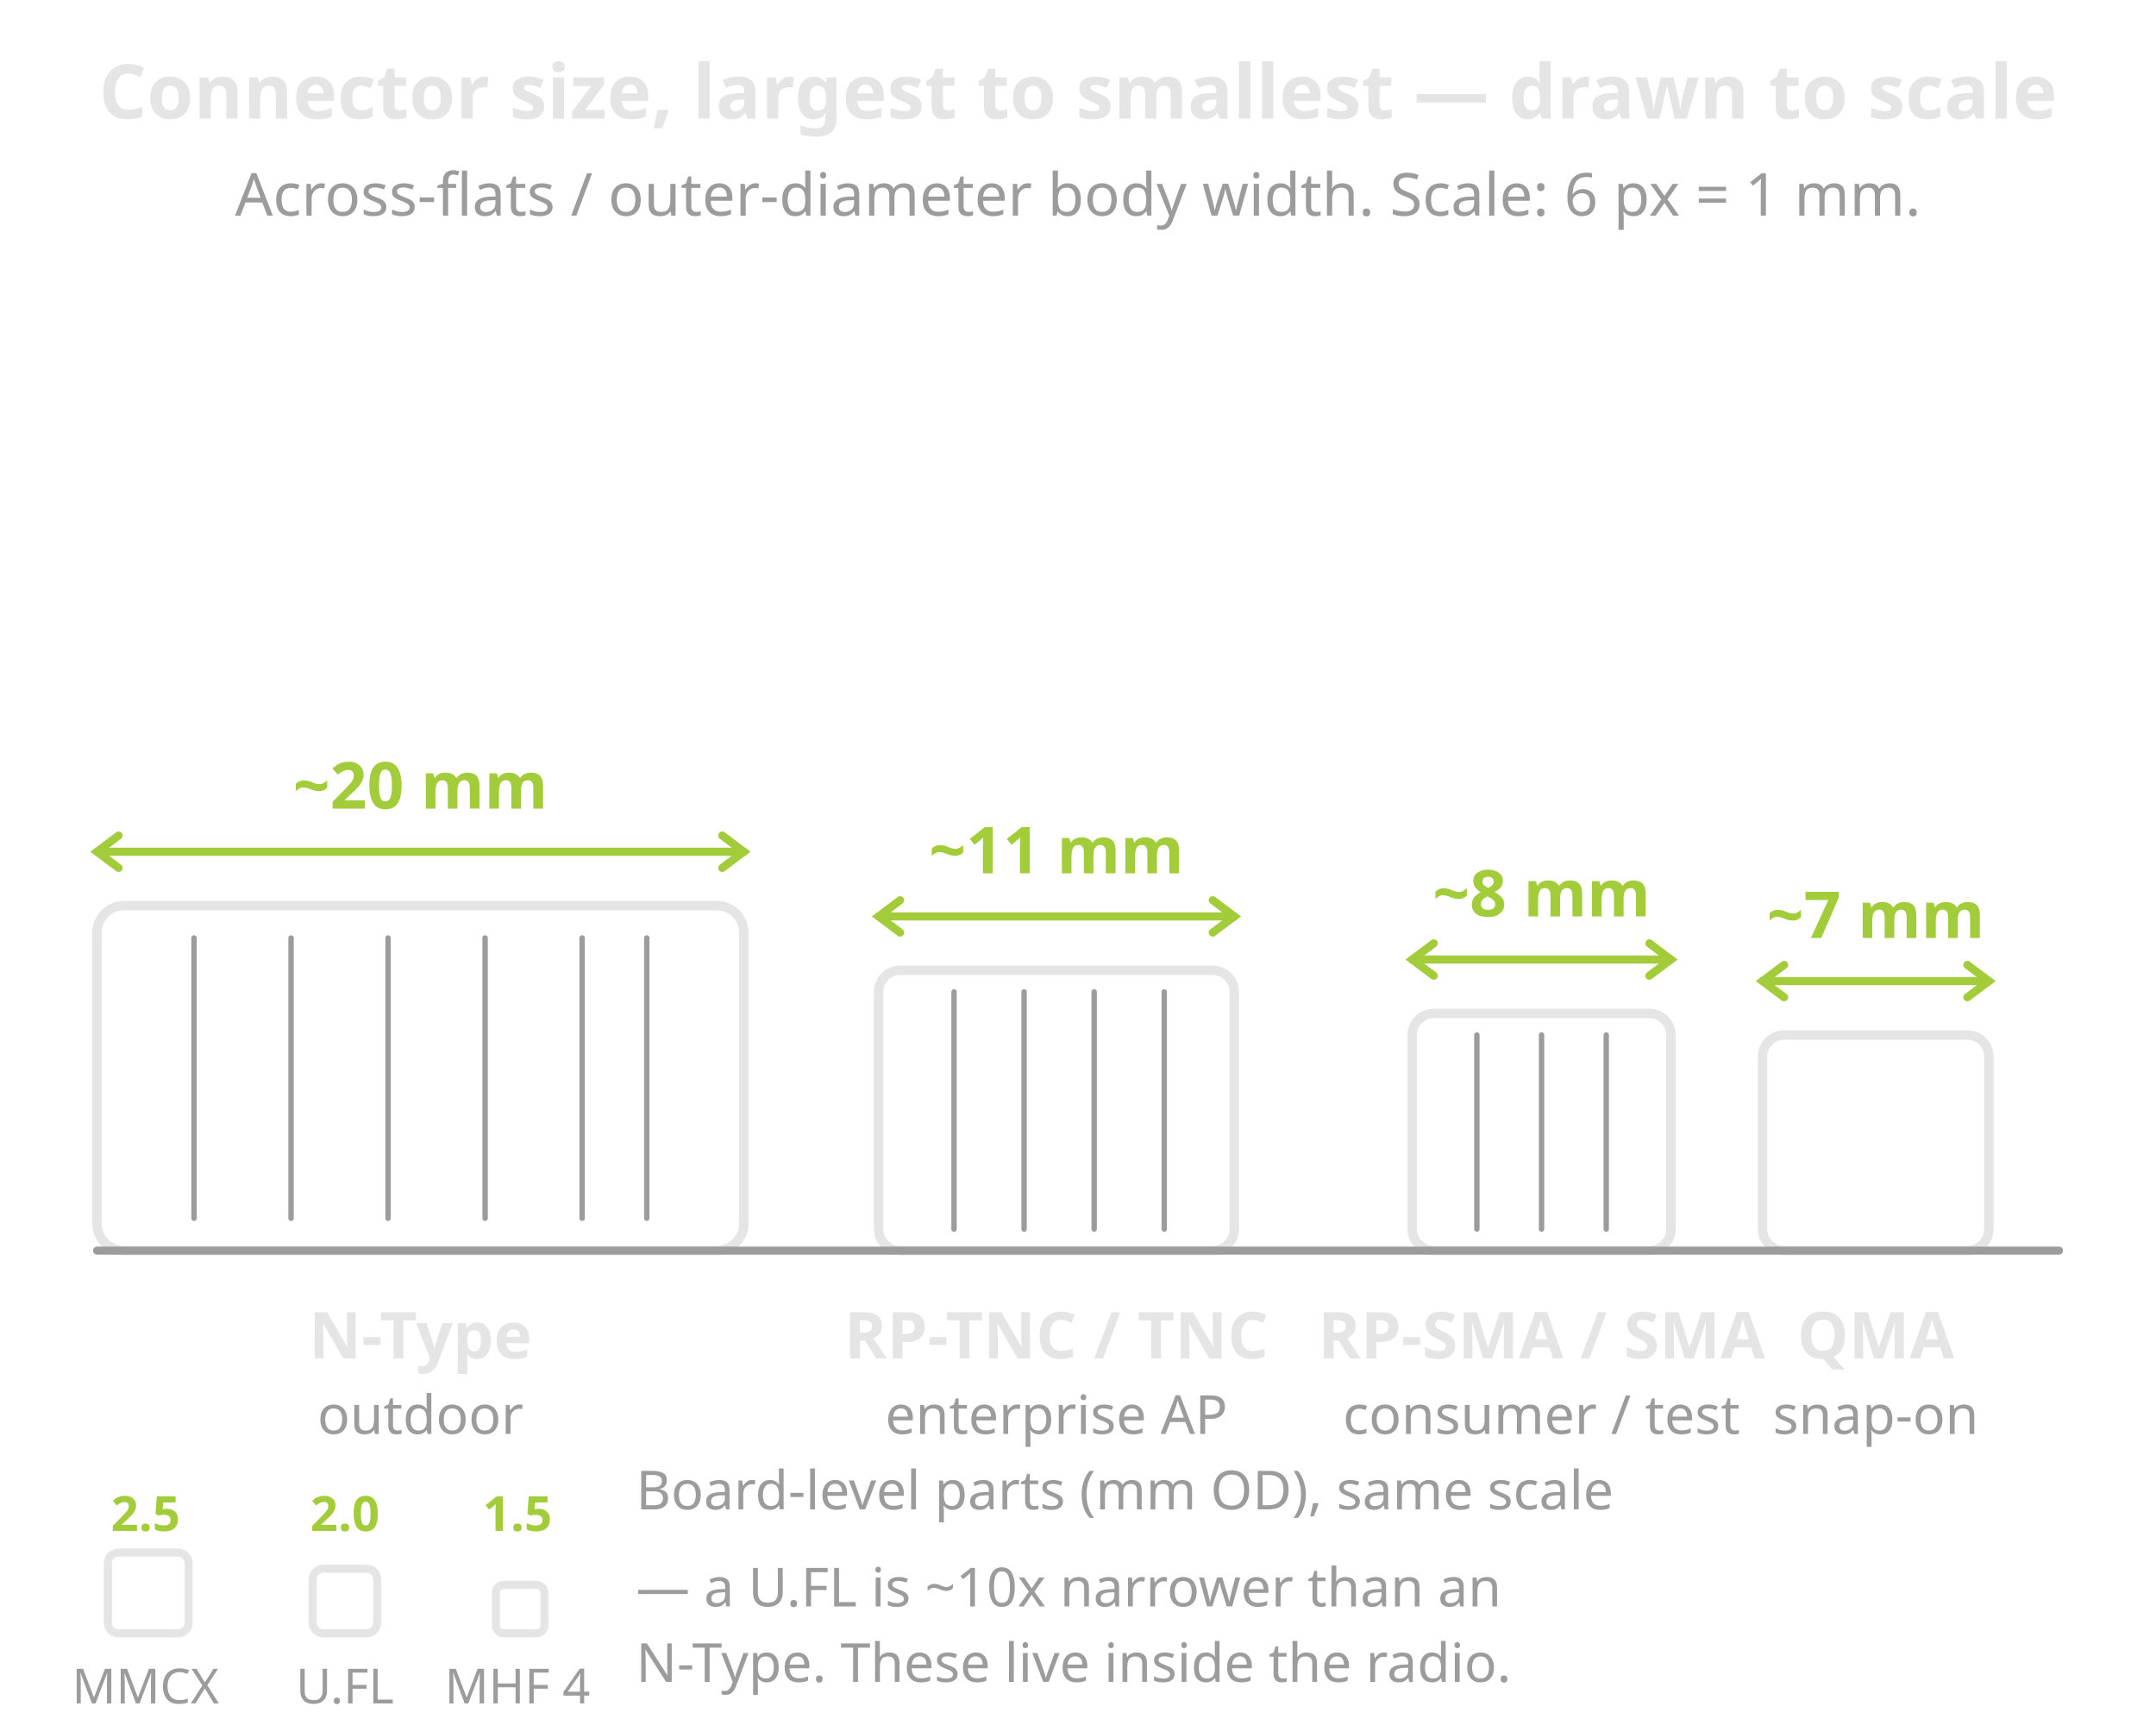
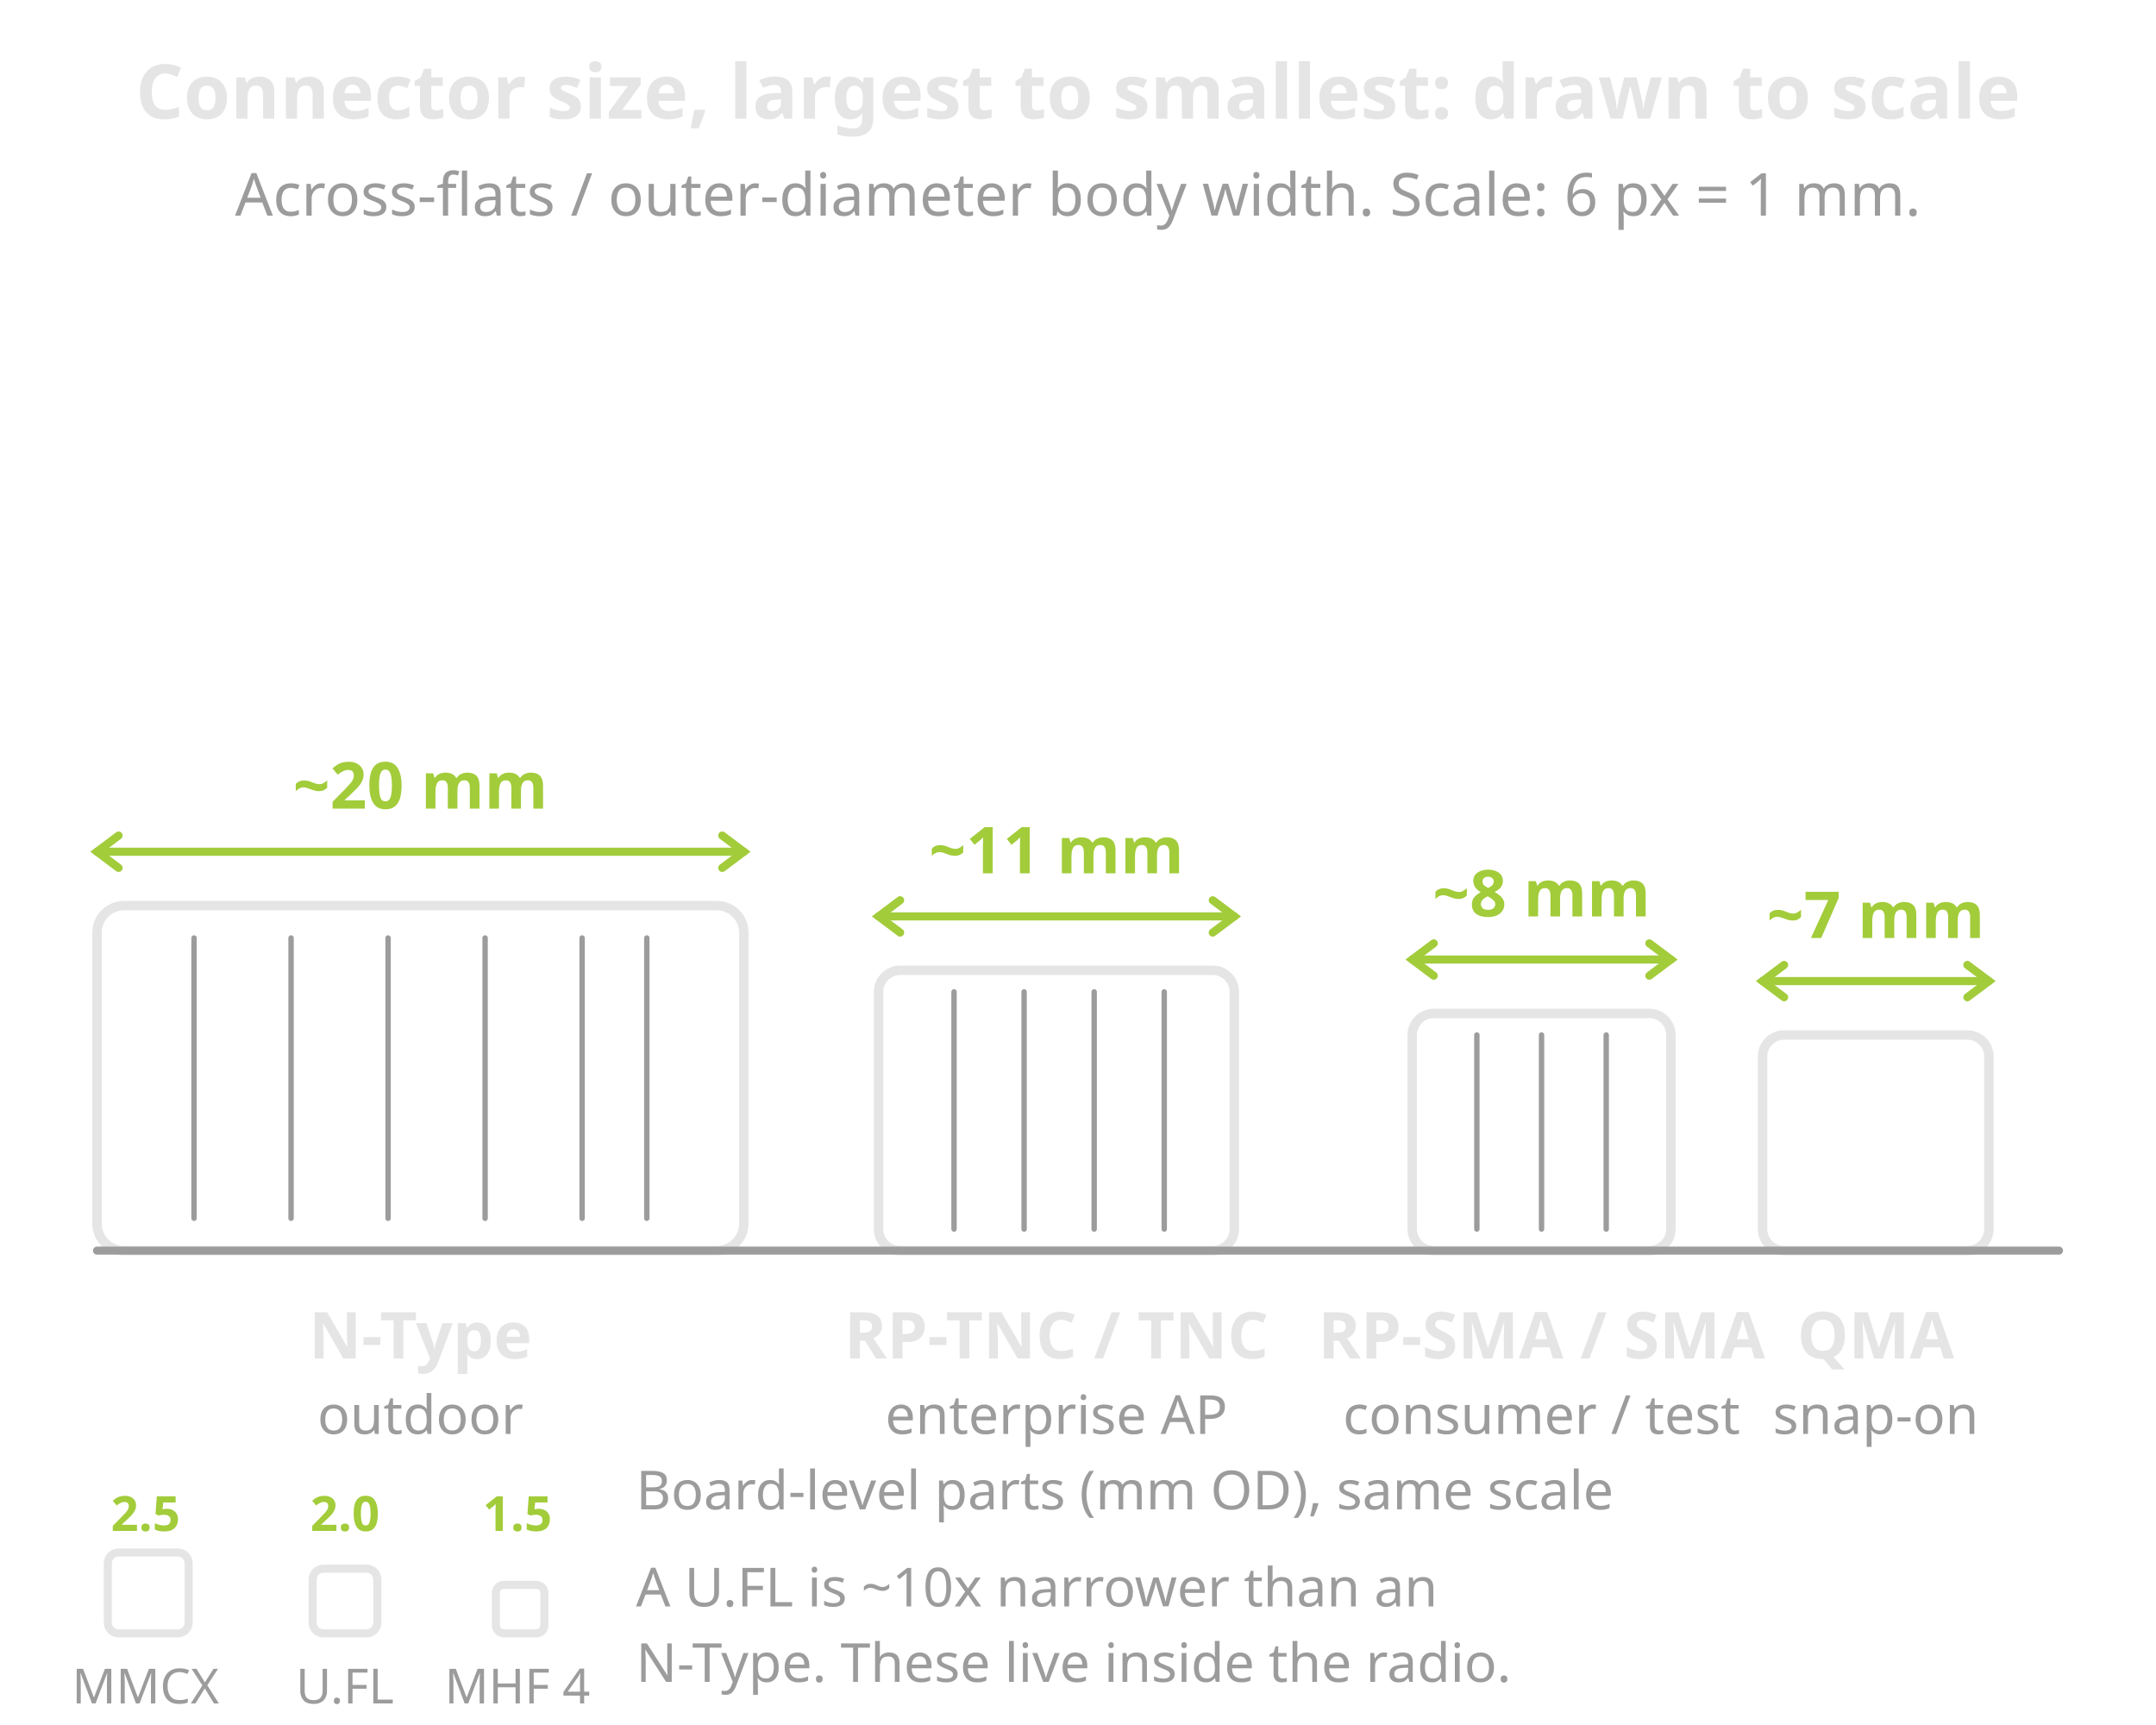
<svg xmlns="http://www.w3.org/2000/svg" viewBox="0 0 400 320" fill="none" font-family="IBM Plex Sans, sans-serif">
-   <text x="200" y="22" fill="#E5E5E5" font-size="14" font-weight="600" text-anchor="middle">Connector size, largest to smallest — drawn to scale</text>
+   <text x="200" y="22" fill="#E5E5E5" font-size="14" font-weight="600" text-anchor="middle">Connector size, largest to smallest: drawn to scale</text>
  <text x="200" y="40" fill="#9C9C9C" font-size="11" font-weight="500" text-anchor="middle">Across-flats / outer-diameter body width. Scale: 6 px = 1 mm.</text>
  <g stroke="#E5E5E5" stroke-width="1.75" stroke-linecap="round" stroke-linejoin="round">
    <rect x="18" y="168" width="120" height="64" rx="5" />
  </g>
  <g stroke="#9C9C9C" stroke-width="1" stroke-linecap="round">
    <line x1="36" y1="174" x2="36" y2="226" />
    <line x1="54" y1="174" x2="54" y2="226" />
    <line x1="72" y1="174" x2="72" y2="226" />
    <line x1="90" y1="174" x2="90" y2="226" />
    <line x1="108" y1="174" x2="108" y2="226" />
    <line x1="120" y1="174" x2="120" y2="226" />
  </g>
  <g stroke="#A2CC3A" stroke-width="1.5" stroke-linecap="round">
    <line x1="18" y1="158" x2="138" y2="158" />
    <path d="M22 155 L18 158 L22 161 M134 155 L138 158 L134 161" />
  </g>
  <text x="78" y="150" fill="#A2CC3A" font-size="12" font-weight="600" text-anchor="middle">~20 mm</text>
  <text x="78" y="252" fill="#E5E5E5" font-size="12" font-weight="600" text-anchor="middle">N-Type</text>
  <text x="78" y="266" fill="#9C9C9C" font-size="10" font-weight="500" text-anchor="middle">outdoor</text>
  <g stroke="#E5E5E5" stroke-width="1.75" stroke-linecap="round" stroke-linejoin="round">
    <rect x="163" y="180" width="66" height="52" rx="4" />
  </g>
  <g stroke="#9C9C9C" stroke-width="1" stroke-linecap="round">
    <line x1="177" y1="184" x2="177" y2="228" />
    <line x1="190" y1="184" x2="190" y2="228" />
    <line x1="203" y1="184" x2="203" y2="228" />
    <line x1="216" y1="184" x2="216" y2="228" />
  </g>
  <g stroke="#A2CC3A" stroke-width="1.5" stroke-linecap="round">
    <line x1="163" y1="170" x2="229" y2="170" />
    <path d="M167 167 L163 170 L167 173 M225 167 L229 170 L225 173" />
  </g>
  <text x="196" y="162" fill="#A2CC3A" font-size="12" font-weight="600" text-anchor="middle">~11 mm</text>
  <text x="196" y="252" fill="#E5E5E5" font-size="12" font-weight="600" text-anchor="middle">RP-TNC / TNC</text>
  <text x="196" y="266" fill="#9C9C9C" font-size="10" font-weight="500" text-anchor="middle">enterprise AP</text>
  <g stroke="#E5E5E5" stroke-width="1.75" stroke-linecap="round" stroke-linejoin="round">
    <rect x="262" y="188" width="48" height="44" rx="4" />
  </g>
  <g stroke="#9C9C9C" stroke-width="1" stroke-linecap="round">
    <line x1="274" y1="192" x2="274" y2="228" />
    <line x1="286" y1="192" x2="286" y2="228" />
    <line x1="298" y1="192" x2="298" y2="228" />
  </g>
  <g stroke="#A2CC3A" stroke-width="1.5" stroke-linecap="round">
    <line x1="262" y1="178" x2="310" y2="178" />
    <path d="M266 175 L262 178 L266 181 M306 175 L310 178 L306 181" />
  </g>
  <text x="286" y="170" fill="#A2CC3A" font-size="12" font-weight="600" text-anchor="middle">~8 mm</text>
  <text x="286" y="252" fill="#E5E5E5" font-size="12" font-weight="600" text-anchor="middle">RP-SMA / SMA</text>
  <text x="286" y="266" fill="#9C9C9C" font-size="10" font-weight="500" text-anchor="middle">consumer / test</text>
  <g stroke="#E5E5E5" stroke-width="1.75" stroke-linecap="round" stroke-linejoin="round">
    <rect x="327" y="192" width="42" height="40" rx="4" />
  </g>
  <g stroke="#A2CC3A" stroke-width="1.5" stroke-linecap="round">
    <line x1="327" y1="182" x2="369" y2="182" />
    <path d="M331 179 L327 182 L331 185 M365 179 L369 182 L365 185" />
  </g>
  <text x="348" y="174" fill="#A2CC3A" font-size="12" font-weight="600" text-anchor="middle">~7 mm</text>
  <text x="348" y="252" fill="#E5E5E5" font-size="12" font-weight="600" text-anchor="middle">QMA</text>
  <text x="348" y="266" fill="#9C9C9C" font-size="10" font-weight="500" text-anchor="middle">snap-on</text>
  <line x1="18" y1="232" x2="382" y2="232" stroke="#9C9C9C" stroke-width="1.5" stroke-linecap="round" />
  <g stroke="#E5E5E5" stroke-width="1.5" stroke-linecap="round" stroke-linejoin="round">
    <rect x="20" y="288" width="15" height="15" rx="2" />
  </g>
  <text x="27" y="316" fill="#9C9C9C" font-size="9" font-weight="500" text-anchor="middle">MMCX</text>
  <text x="27" y="284" fill="#A2CC3A" font-size="9" font-weight="600" text-anchor="middle">2.5</text>
  <g stroke="#E5E5E5" stroke-width="1.5" stroke-linecap="round" stroke-linejoin="round">
    <rect x="58" y="291" width="12" height="12" rx="2" />
  </g>
  <text x="64" y="316" fill="#9C9C9C" font-size="9" font-weight="500" text-anchor="middle">U.FL</text>
  <text x="64" y="284" fill="#A2CC3A" font-size="9" font-weight="600" text-anchor="middle">2.0</text>
  <g stroke="#E5E5E5" stroke-width="1.5" stroke-linecap="round" stroke-linejoin="round">
    <rect x="92" y="294" width="9" height="9" rx="1.5" />
  </g>
  <text x="96" y="316" fill="#9C9C9C" font-size="9" font-weight="500" text-anchor="middle">MHF 4</text>
  <text x="96" y="284" fill="#A2CC3A" font-size="9" font-weight="600" text-anchor="middle">1.5</text>
  <text x="118" y="280" fill="#9C9C9C" font-size="10" font-weight="500" text-anchor="start">Board-level parts (mm OD), same scale</text>
-   <text x="118" y="298" fill="#9C9C9C" font-size="10" font-weight="500" text-anchor="start">— a U.FL is ~10x narrower than an</text>
+   <text x="118" y="298" fill="#9C9C9C" font-size="10" font-weight="500" text-anchor="start">A U.FL is ~10x narrower than an</text>
  <text x="118" y="312" fill="#9C9C9C" font-size="10" font-weight="500" text-anchor="start">N-Type. These live inside the radio.</text>
</svg>
